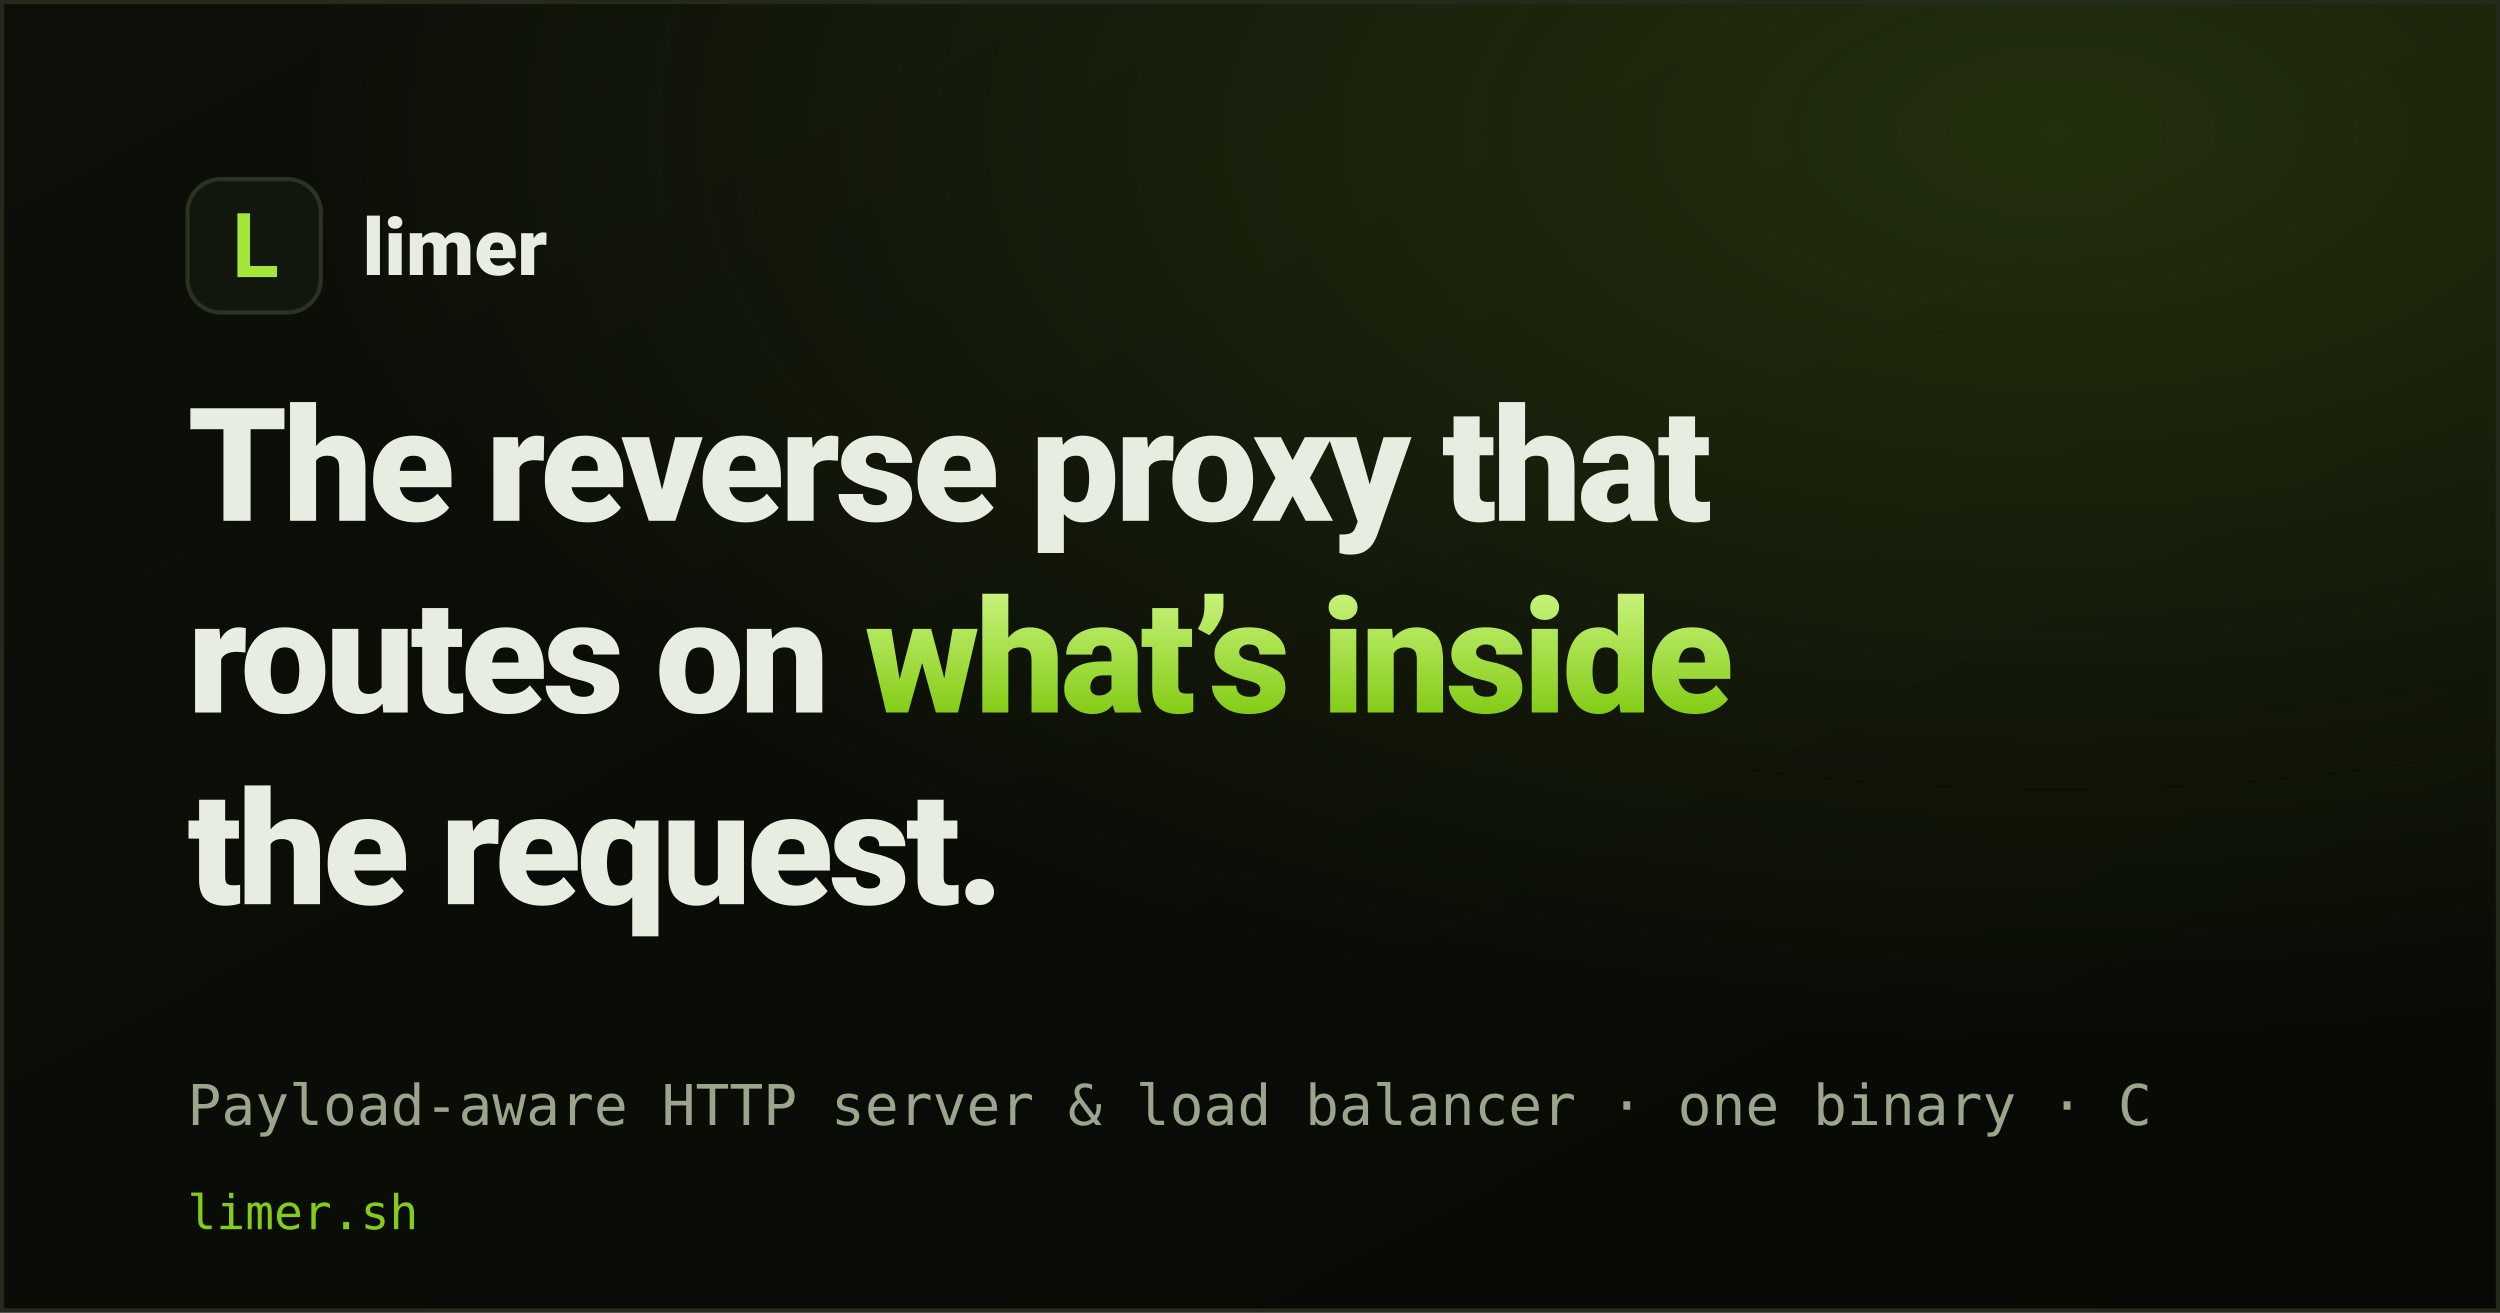
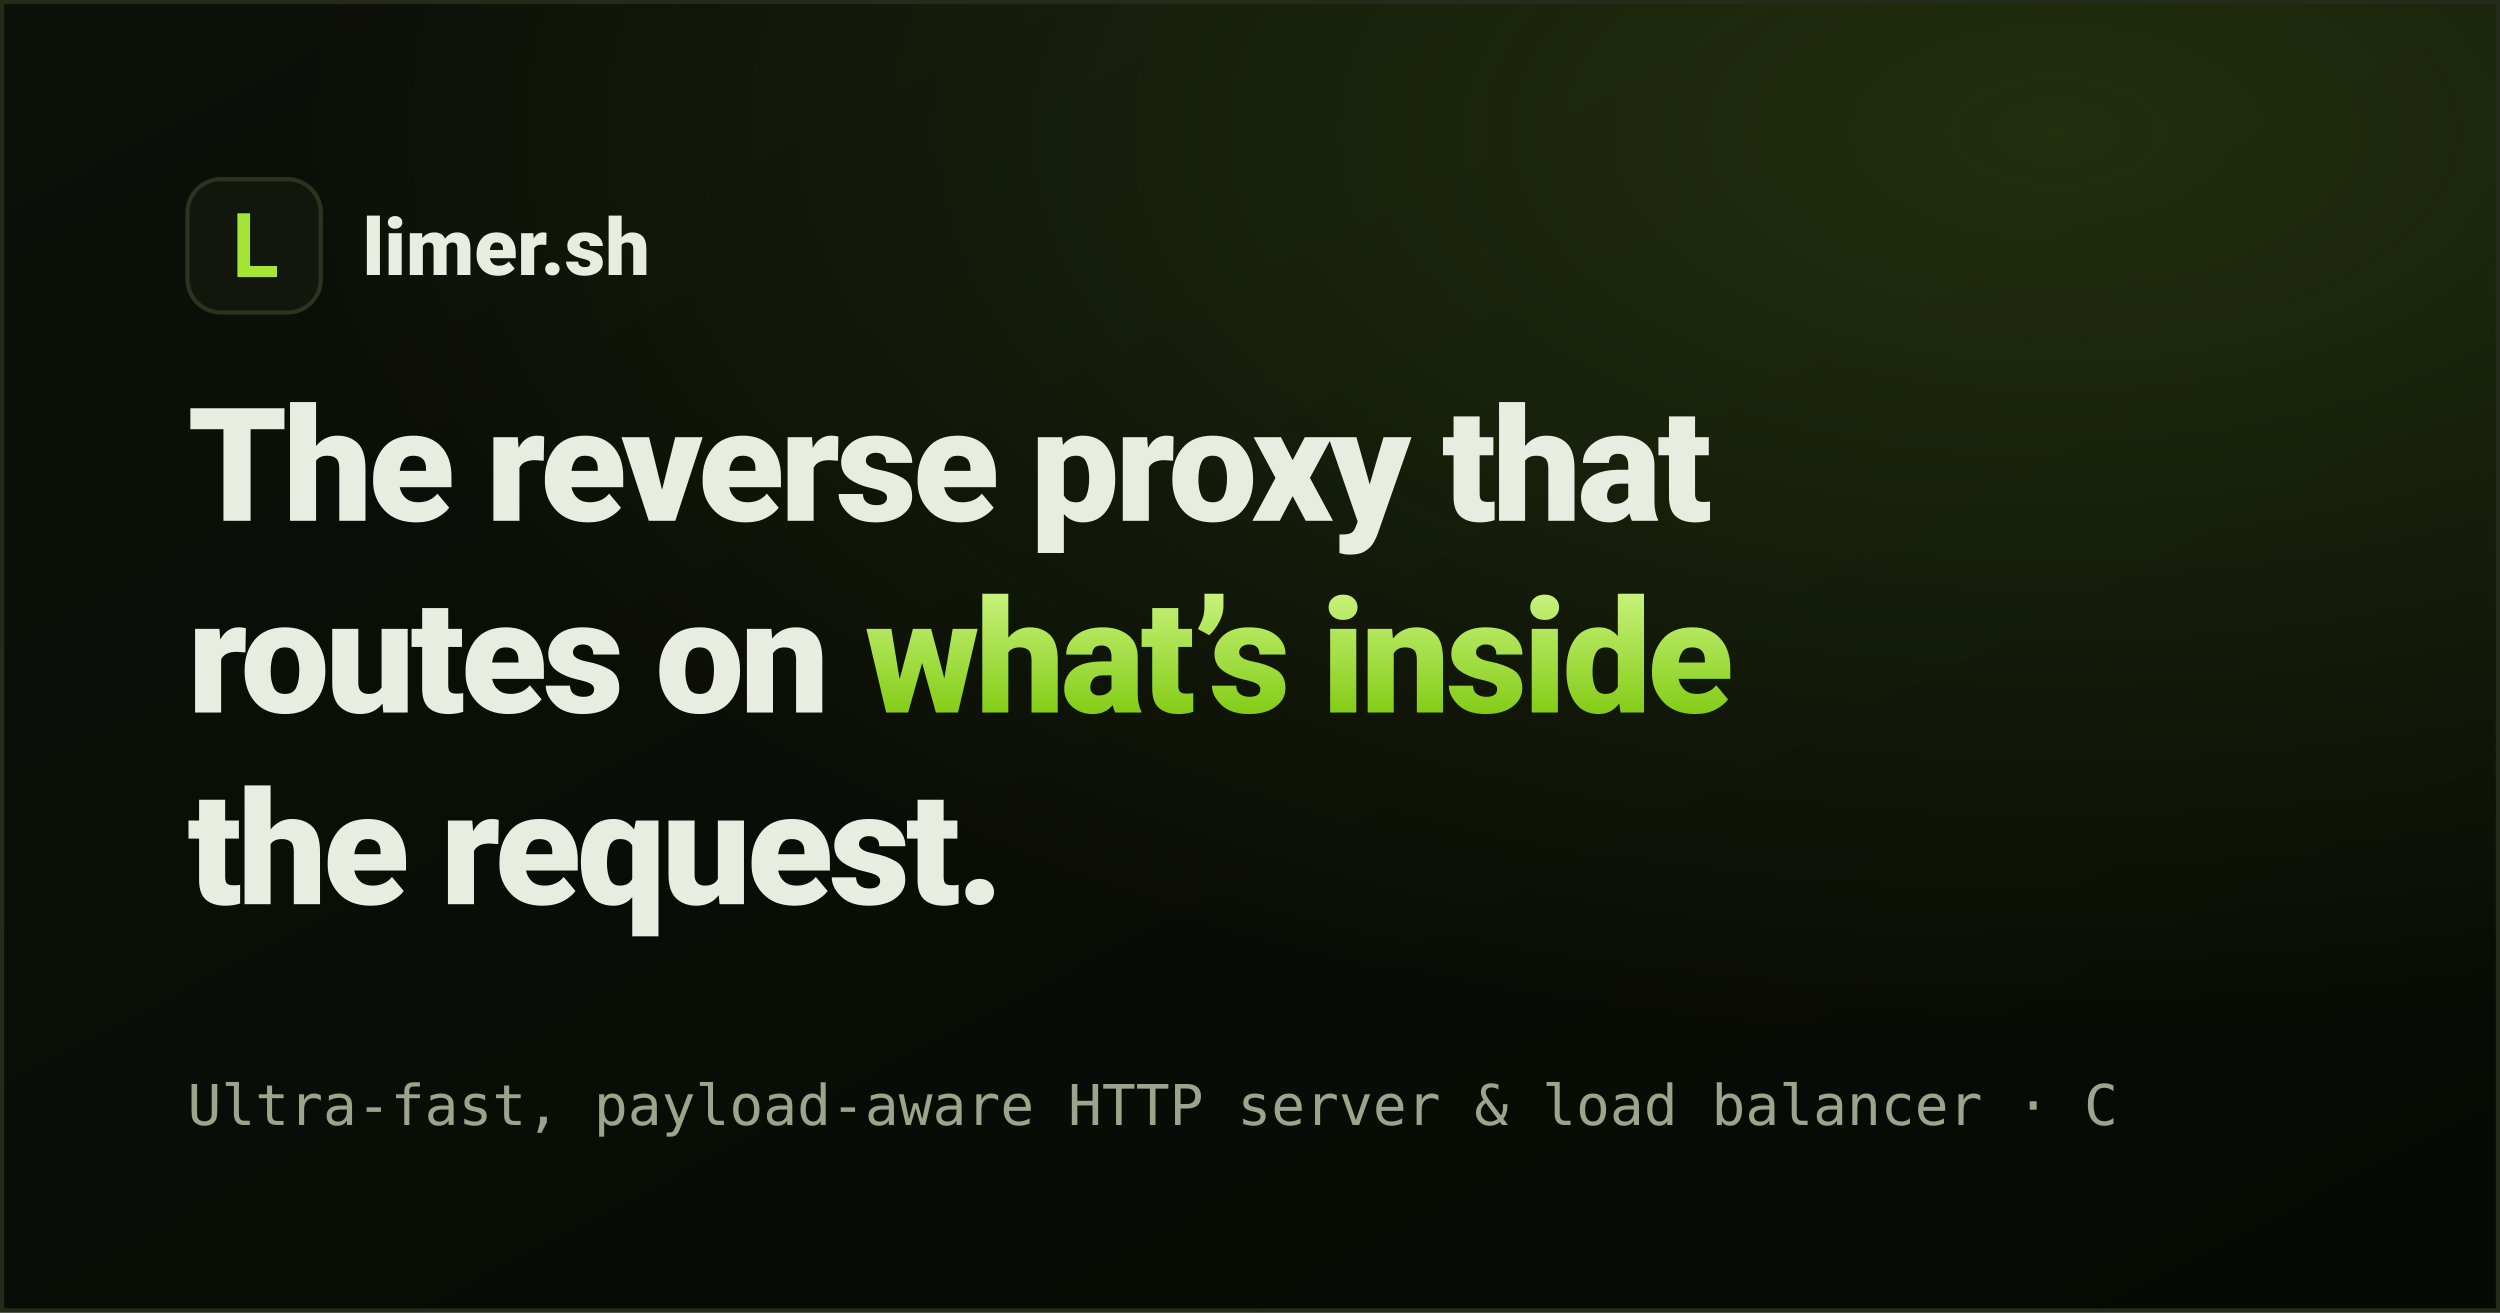
<svg xmlns="http://www.w3.org/2000/svg" width="1200" height="630" viewBox="0 0 1200 630">
  <defs>
    <linearGradient id="bg" x1="0" y1="0" x2="1" y2="1">
      <stop offset="0" stop-color="#0d1009" />
      <stop offset="1" stop-color="#070904" />
    </linearGradient>
    <radialGradient id="glow" cx="0.82" cy="0.1" r="0.7">
      <stop offset="0" stop-color="#a3e635" stop-opacity="0.16" />
      <stop offset="1" stop-color="#a3e635" stop-opacity="0" />
    </radialGradient>
    <linearGradient id="lime" x1="0" y1="0" x2="0" y2="1">
      <stop offset="0" stop-color="#c7f27a" />
      <stop offset="1" stop-color="#84cc16" />
    </linearGradient>
  </defs>
  <rect width="1200" height="630" fill="url(#bg)" />
  <rect width="1200" height="630" fill="url(#glow)" />
  <rect x="1" y="1" width="1198" height="628" rx="0" fill="none" stroke="#242b1b" stroke-width="2" />
  <g transform="translate(90,86)">
    <rect width="64" height="64" rx="16" fill="#12170d" stroke="#2b3420" stroke-width="2" />
    <text x="32" y="47" font-family="monospace" font-size="42" font-weight="800" fill="#a3e635" text-anchor="middle">L</text>
-     <text x="84" y="46" font-family="-apple-system,Segoe UI,Roboto,sans-serif" font-size="38" font-weight="800" fill="#e8ede1">limer</text>
+     <text x="84" y="46" font-family="-apple-system,Segoe UI,Roboto,sans-serif" font-size="38" font-weight="800" fill="#e8ede1">limer.sh</text>
  </g>
  <g transform="translate(90,250)" font-family="-apple-system,Segoe UI,Roboto,sans-serif" font-weight="800">
    <text x="0" y="0" font-size="76" fill="#e8ede1" letter-spacing="-2">The reverse proxy that</text>
    <text x="0" y="92" font-size="76" fill="#e8ede1" letter-spacing="-2">routes on <tspan fill="url(#lime)">what’s inside</tspan>
    </text>
    <text x="0" y="184" font-size="76" fill="#e8ede1" letter-spacing="-2">the request.</text>
  </g>
-   <text x="90" y="540" font-family="monospace" font-size="27" fill="#9aa58c">Payload-aware HTTP server &amp; load balancer · one binary · C</text>
-   <text x="90" y="590" font-family="monospace" font-size="23" fill="#84cc16">limer.sh</text>
+   <text x="90" y="540" font-family="monospace" font-size="27" fill="#9aa58c">Ultra-fast, payload-aware HTTP server &amp; load balancer · C</text>
</svg>
